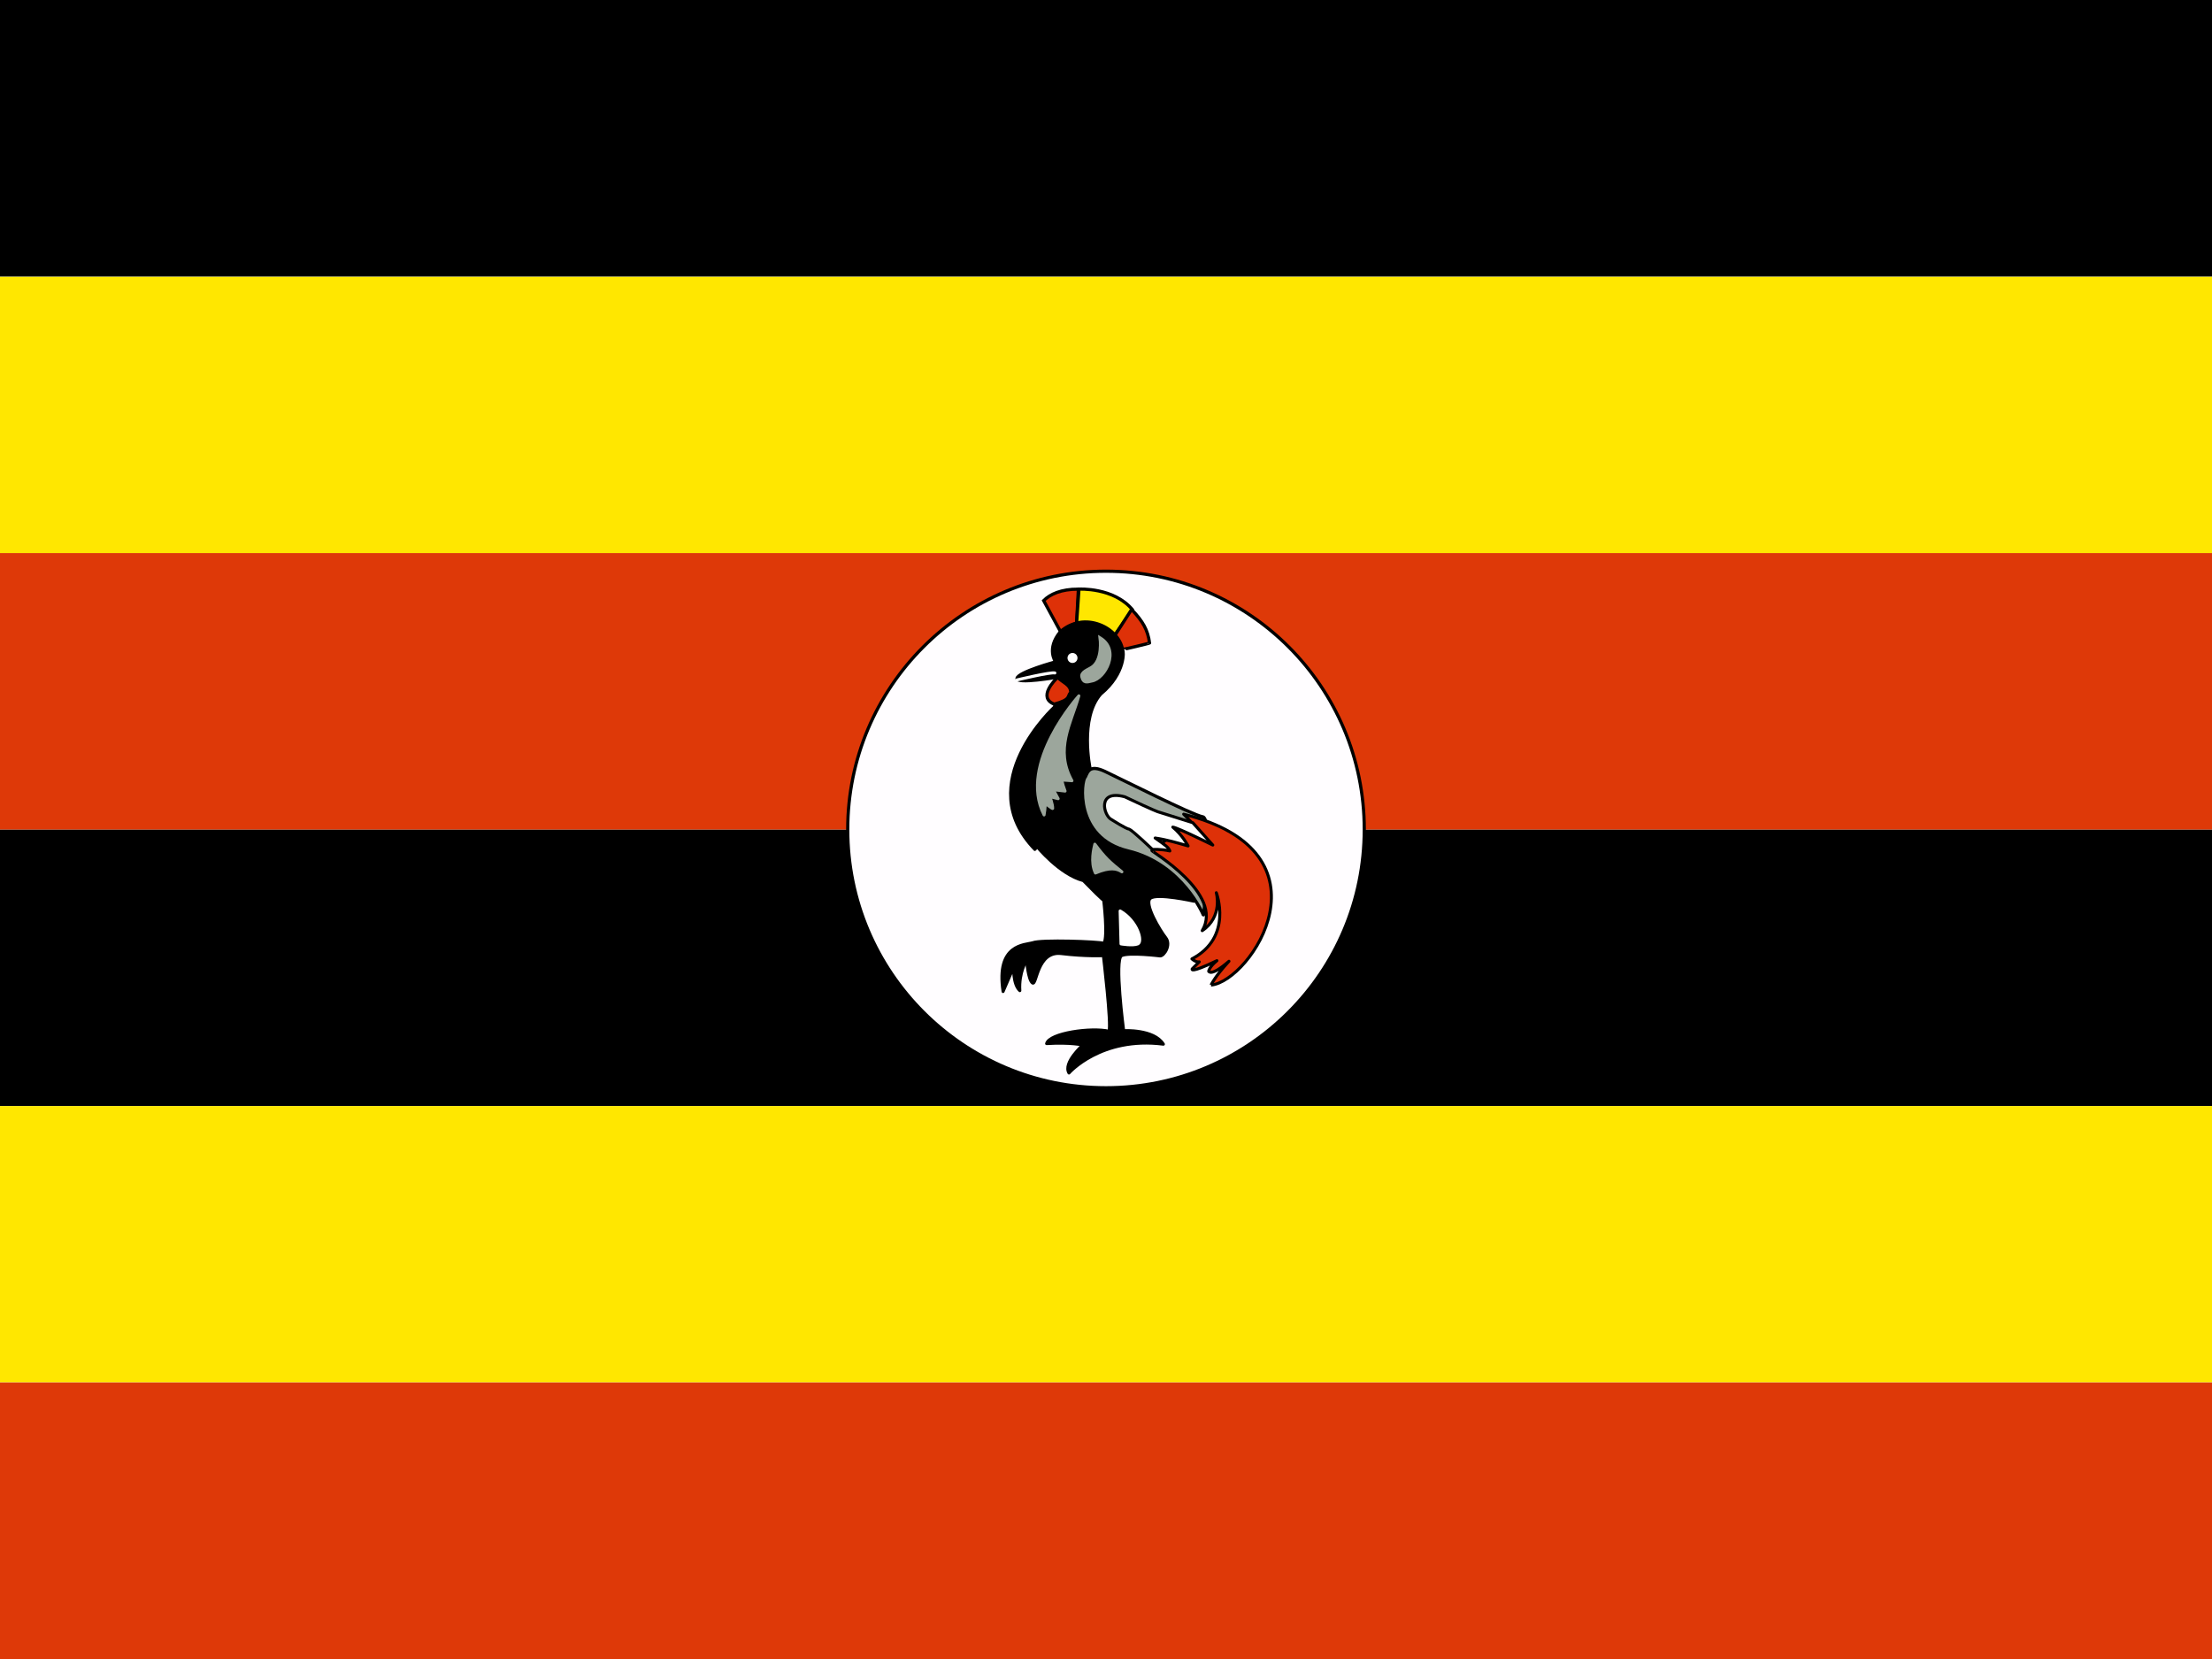
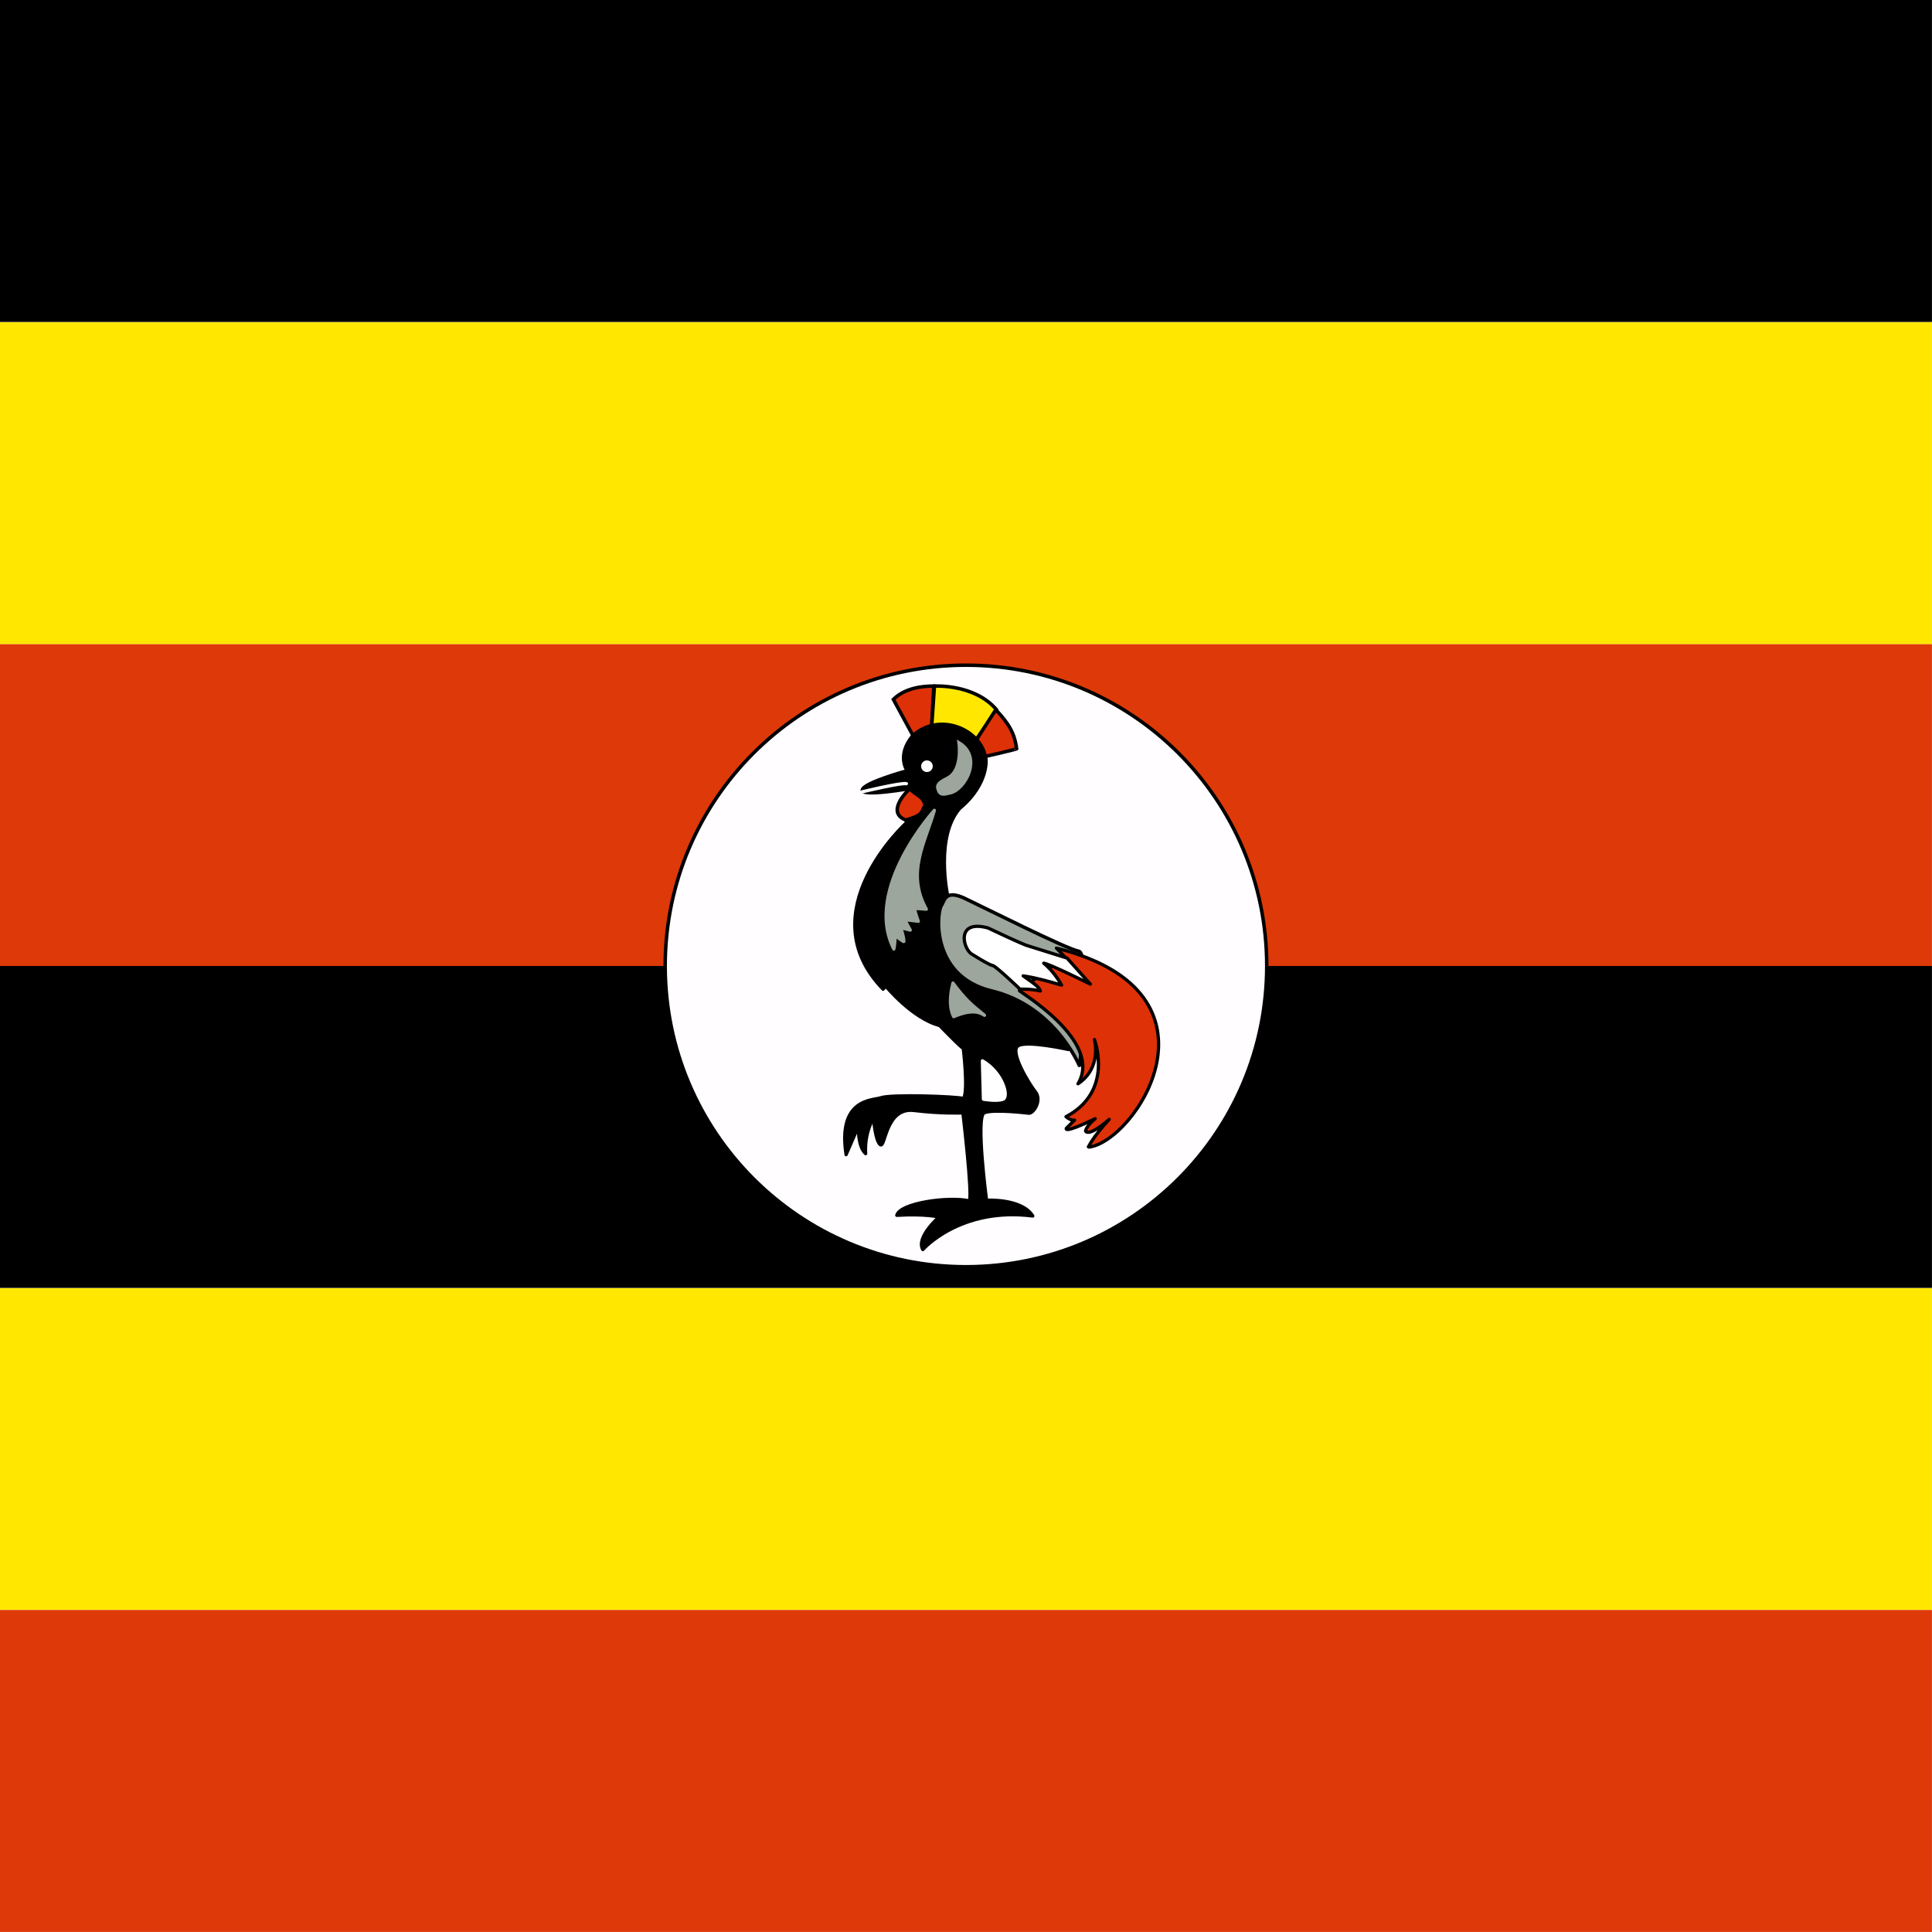
- <svg xmlns="http://www.w3.org/2000/svg" height="480" width="640" id="flag-icon-css-ug">
+ <svg xmlns="http://www.w3.org/2000/svg" height="512" width="512" id="flag-icon-css-ug">
  <defs>
    <clipPath id="a">
-       <path fill-opacity=".67" d="M-85.333 0h682.67v512h-682.67z" />
+       <path fill-opacity=".67" d="M124.02 0h496.06v496.06H124.02z" />
    </clipPath>
  </defs>
-   <g clip-path="url(#a)" transform="translate(80) scale(.9375)">
-     <path fill-rule="evenodd" fill="#ffe700" d="M-128 341.36h768v85.321h-768z" />
-     <path fill-rule="evenodd" d="M-128 256h768v85.321h-768z" />
-     <path fill-rule="evenodd" fill="#de3908" d="M-128 170.68h768v85.321h-768z" />
-     <path fill-rule="evenodd" fill="#ffe700" d="M-128 85.358h768v85.321h-768z" />
-     <path fill-rule="evenodd" d="M-128 0h768v85.321h-768z" />
-     <path d="M335.71 255.997c0 44.023-35.688 79.71-79.71 79.71s-79.71-35.687-79.71-79.71 35.687-79.71 79.71-79.71 79.71 35.687 79.71 79.71z" fill-rule="evenodd" stroke="#000" stroke-width=".986" fill="#fffdff" />
-     <path d="M241.936 194.89l-5.175-9.531c1.997-1.997 5.356-3.54 10.712-3.54 0 .363-.545 10.44-.545 10.44l-4.992 2.632z" fill-rule="evenodd" stroke="#000" stroke-width=".986" fill="#de3108" />
-     <path d="M246.926 192.354l.727-10.53s10.712-.636 16.522 6.354c.09-.09-5.72 8.17-5.72 8.17l-11.529-3.994z" fill-rule="evenodd" stroke="#000" stroke-width=".986" fill="#ffe700" />
-     <path d="M258.64 196.256l5.265-8.17c3.54 3.723 4.993 6.355 5.538 10.35.09.09-8.352 2.087-8.352 1.996s-2.36-4.085-2.45-4.176z" fill-rule="evenodd" stroke="#000" stroke-width=".986" fill="#de3108" />
-     <path stroke-linejoin="round" d="M244.57 331.153s9.895-11.348 29.14-8.896c-2.905-4.72-12.255-4.176-12.255-4.176s-2.905-22.06-.636-23.15 11.892.092 11.892.092c1.27 0 3.45-3.45 1.726-5.629-1.726-2.179-6.809-10.53-4.721-12.165 2.088-1.634 13.435.908 13.435.908l-32.045-41.032s-3.268-15.433 3.268-22.877c7.898-6.536 7.081-13.617 6.809-13.527-1.09-7.171-11.983-12.346-19.337-5.719-4.357 5.265-1.452 9.26-1.452 9.26s-11.439 3.086-11.893 5.083c-.454 1.998 12.891-.362 12.891-.362l-1.27 9.169s-25.964 23.602-6.083 44.028c.182-.091.636-.908.636-.908s6.99 8.624 14.342 10.53c6.9 7.082 6.265 5.992 6.265 5.992s1.361 11.166.09 13.345c-1.724-.545-19.335-1.18-21.969-.182-2.36.727-11.438.273-9.168 15.07 1.724-3.994 3.268-7.535 3.268-7.535s-.273 5.356 1.906 7.263c-.363-5.63 2.088-9.441 2.088-9.441s.454 6.173 1.816 7.08c1.362.908 1.362-9.986 8.897-9.078 7.534.908 12.981.636 12.981.636s2.542 21.333 1.725 23.33c-5.448-1.27-18.429.545-19.246 3.813 7.625-.454 11.167.454 11.167.454s-6.173 5.447-4.267 8.624z" fill-rule="evenodd" stroke="#000" stroke-linecap="round" stroke-width=".924" />
-     <path stroke-linejoin="round" d="M247.626 214.749s-18.892 20.823-10.741 36.757c.434-2.222.245-3.618.517-3.527-.454-.272 2.343 1.917 2.13 1.491.06-1.152-.852-3.62-.852-3.62l2.556.638-1.491-2.769 3.621.426s-1.278-3.408-.851-3.408c.425 0 2.981.212 2.981.212-5.372-9.641-.304-17.648 2.13-26.2z" fill-rule="evenodd" stroke="#9ca69c" stroke-linecap="round" stroke-width=".924" fill="#9ca69c" />
-     <path d="M254.19 196.887s1 7.172-2.905 9.26c-.635.454-3.086 1.27-2.723 2.724.454 1.997 1.543 1.633 3.087 1.27 4.084-.726 8.805-9.441 2.541-13.254z" fill-rule="evenodd" stroke="#9ca69c" stroke-width=".986" fill="#9ca69c" />
-     <path d="M247.204 203.063a1.543 1.543 0 1 1-3.087 0 1.543 1.543 0 0 1 3.087 0z" fill-rule="evenodd" fill="#fff" />
-     <path d="M241.118 209.052c-.999.817-6.264 6.264-1.09 8.26 5.357-1.452 3.904-2.45 5.084-3.63.03-2.451-2.663-3.087-3.994-4.63z" fill-rule="evenodd" stroke="#000" stroke-width=".986" fill="#de3108" />
-     <path stroke-linejoin="round" d="M252.554 260.53c-.272 1.18-1.452 5.538.182 8.897 4.54-1.907 6.627-1.362 8.17-.364-3.72-2.995-5.174-4.267-8.352-8.533z" fill-rule="evenodd" stroke="#9ca69c" stroke-linecap="round" stroke-width=".924" fill="#9ca69c" />
-     <path stroke-linejoin="round" d="M260.366 281.137l.272 10.168s3.541.635 5.175 0c1.634-.636-.091-7.081-5.447-10.168z" fill-rule="evenodd" stroke="#fff" stroke-linecap="round" stroke-width=".924" fill="#fff" />
-     <path d="M286.053 282.405s-6.536-15.795-23.24-19.79-14.525-21.787-13.163-22.877c.727-1.543 1.271-3.903 6.082-1.633 4.812 2.27 26.963 13.435 30.14 13.98s.454 30.684.181 30.32z" fill-rule="evenodd" stroke="#000" stroke-width=".986" fill="#9ca69c" />
-     <path stroke-linejoin="round" d="M270.167 262.526c-.272.182 22.332 13.345 15.523 24.693 6.446-4.267 4.358-11.71 4.358-11.71s5.265 13.707-7.535 20.425c1.362 1.18 2.27.907 2.27.907l-2.18 2.18s-.998 1.633 7.627-2.543c-2.361 1.907-2.542 3.268-2.542 3.268s.635 1.816 6.264-3.086c-4.54 4.902-5.538 7.444-5.538 7.353 12.255-1.09 38.944-40.942-8.443-52.744 2.543 2.634 2.179 2.27 2.179 2.27l-11.983 8.987z" fill-rule="evenodd" stroke="#000" stroke-width=".924" fill="#de3108" />
-     <path stroke-linejoin="round" d="M271.165 258.624c3.087 2.179 4.175 2.905 4.539 3.995-2.814-.635-5.356-.454-5.356-.454s-6.082-5.81-7.172-6.264c-.817 0-5.537-2.996-5.537-2.996-2.36-1.18-4.539-9.35 4.176-6.99 8.986 4.266 10.257 4.63 10.257 4.63l10.713 3.359 6.173 6.9s-10.984-5.448-12.346-5.539c2.995 2.451 4.72 5.81 4.72 5.81-3.48-.999-6.505-1.906-10.167-2.45z" fill-rule="evenodd" stroke="#000" stroke-linecap="round" stroke-width=".924" fill="#fff" />
-     <path d="M228.413 209.87s10.53-2.542 11.801-2.18" stroke="#fff" stroke-linecap="round" stroke-width=".924" fill="none" />
-     <path fill-rule="evenodd" fill="#de3908" d="M-128 426.68h768v85.321h-768z" />
+   <g clip-path="url(#a)" transform="translate(-128) scale(1.0321)">
+     <path fill-rule="evenodd" fill="#ffe700" d="M0 330.73h744.09v82.665H0z" />
+     <path fill-rule="evenodd" d="M0 248.03h744.09v82.665H0z" />
+     <path fill-rule="evenodd" fill="#de3908" d="M0 165.37h744.09v82.665H0z" />
+     <path fill-rule="evenodd" fill="#ffe700" d="M0 82.701h744.09v82.665H0z" />
+     <path fill-rule="evenodd" d="M0 0h744.09v82.665H0z" />
+     <path d="M449.276 248.03c0 42.653-34.577 77.23-77.23 77.23s-77.23-34.577-77.23-77.23 34.577-77.23 77.23-77.23 77.23 34.577 77.23 77.23z" fill-rule="evenodd" stroke="#000" stroke-width=".895" fill="#fffdff" />
+     <path d="M358.42 188.825l-5.014-9.235c1.935-1.935 5.19-3.43 10.38-3.43 0 .352-.529 10.115-.529 10.115l-4.837 2.55z" fill-rule="evenodd" stroke="#000" stroke-width=".895" fill="#de3108" />
+     <path d="M363.255 186.368l.704-10.203s10.38-.616 16.008 6.156c.088-.088-5.54 7.916-5.54 7.916l-11.172-3.87z" fill-rule="evenodd" stroke="#000" stroke-width=".895" fill="#ffe700" />
+     <path d="M374.605 190.148l5.101-7.915c3.43 3.606 4.837 6.157 5.365 10.027.088.088-8.092 2.023-8.092 1.935s-2.286-3.959-2.374-4.047z" fill-rule="evenodd" stroke="#000" stroke-width=".895" fill="#de3108" />
+     <path stroke-linejoin="round" d="M360.972 320.847s9.587-10.994 28.234-8.619c-2.815-4.574-11.874-4.046-11.874-4.046s-2.814-21.373-.616-22.429 11.522.088 11.522.088c1.231 0 3.343-3.342 1.672-5.453-1.672-2.111-6.597-10.203-4.574-11.787 2.023-1.582 13.017.88 13.017.88l-31.048-39.756s-3.166-14.952 3.166-22.164c7.653-6.333 6.861-13.194 6.597-13.106-1.056-6.948-11.61-11.962-18.734-5.54-4.222 5.1-1.408 8.97-1.408 8.97s-11.082 2.99-11.522 4.926c-.44 1.935 12.49-.352 12.49-.352l-1.232 8.884S331.507 234.21 350.77 254c.176-.088.616-.88.616-.88s6.773 8.357 13.897 10.203c6.684 6.861 6.07 5.805 6.07 5.805s1.318 10.82.087 12.93c-1.671-.528-18.734-1.143-21.286-.176-2.286.704-11.082.264-8.883 14.6 1.67-3.87 3.166-7.3 3.166-7.3s-.264 5.19 1.848 7.037c-.352-5.454 2.023-9.147 2.023-9.147s.44 5.98 1.758 6.86c1.32.88 1.32-9.675 8.62-8.796 7.3.88 12.578.616 12.578.616s2.463 20.67 1.671 22.605c-5.278-1.232-17.855.528-18.647 3.694 7.388-.44 10.82.44 10.82.44s-5.982 5.277-4.135 8.355z" fill-rule="evenodd" stroke="#000" stroke-linecap="round" stroke-width=".839" />
+     <path stroke-linejoin="round" d="M363.934 208.066s-18.304 20.175-10.407 35.613c.42-2.153.237-3.505.5-3.417-.44-.264 2.27 1.857 2.064 1.444.058-1.116-.825-3.508-.825-3.508l2.477.62-1.446-2.684 3.51.413s-1.239-3.303-.826-3.303c.412 0 2.89.207 2.89.207-5.206-9.342-.296-17.1 2.063-25.385z" fill-rule="evenodd" stroke="#9ca69c" stroke-linecap="round" stroke-width=".839" fill="#9ca69c" />
+     <path d="M370.293 190.76s.968 6.948-2.814 8.97c-.616.44-2.99 1.233-2.639 2.64.44 1.935 1.495 1.583 2.99 1.231 3.958-.704 8.532-9.147 2.463-12.841z" fill-rule="evenodd" stroke="#9ca69c" stroke-width=".895" fill="#9ca69c" />
+     <path d="M363.524 196.743a1.495 1.495 0 1 1-2.99 0 1.495 1.495 0 0 1 2.99 0z" fill-rule="evenodd" fill="#fff" />
+     <path d="M357.628 202.545c-.968.792-6.07 6.07-1.056 8.005 5.19-1.408 3.782-2.375 4.926-3.519.03-2.374-2.58-2.99-3.87-4.486z" fill-rule="evenodd" stroke="#000" stroke-width=".895" fill="#de3108" />
+     <path stroke-linejoin="round" d="M368.709 252.422c-.264 1.144-1.407 5.365.175 8.62 4.399-1.847 6.421-1.32 7.917-.352-3.606-2.903-5.013-4.134-8.092-8.268z" fill-rule="evenodd" stroke="#9ca69c" stroke-linecap="round" stroke-width=".839" fill="#9ca69c" />
+     <path stroke-linejoin="round" d="M376.277 272.388l.264 9.85s3.43.617 5.013 0c1.584-.615-.088-6.86-5.277-9.85z" fill-rule="evenodd" stroke="#fff" stroke-linecap="round" stroke-width=".839" fill="#fff" />
+     <path d="M401.165 273.617s-6.333-15.305-22.517-19.175-14.073-21.109-12.753-22.165c.704-1.495 1.231-3.782 5.893-1.582 4.662 2.198 26.123 13.016 29.201 13.544s.44 29.73.176 29.378z" fill-rule="evenodd" stroke="#000" stroke-width=".895" fill="#9ca69c" />
+     <path stroke-linejoin="round" d="M385.773 254.356c-.264.176 21.637 12.93 15.04 23.924 6.246-4.134 4.222-11.346 4.222-11.346s5.101 13.281-7.3 19.79c1.32 1.144 2.2.88 2.2.88l-2.112 2.11s-.968 1.583 7.388-2.463c-2.287 1.848-2.462 3.167-2.462 3.167s.615 1.76 6.068-2.99c-4.398 4.75-5.365 7.212-5.365 7.124 11.874-1.056 37.733-39.668-8.18-51.103 2.463 2.552 2.11 2.2 2.11 2.2l-11.61 8.707z" fill-rule="evenodd" stroke="#000" stroke-width=".839" fill="#de3108" />
+     <path stroke-linejoin="round" d="M386.74 250.575c2.99 2.111 4.045 2.815 4.397 3.87-2.726-.615-5.189-.44-5.189-.44s-5.893-5.628-6.948-6.068c-.792 0-5.366-2.903-5.366-2.903-2.286-1.143-4.397-9.059 4.047-6.772 8.706 4.133 9.938 4.486 9.938 4.486l10.379 3.254 5.98 6.685s-10.641-5.278-11.96-5.366c2.902 2.375 4.573 5.63 4.573 5.63-3.372-.969-6.303-1.848-9.851-2.376z" fill-rule="evenodd" stroke="#000" stroke-linecap="round" stroke-width=".839" fill="#fff" />
+     <path d="M345.318 203.338s10.203-2.463 11.434-2.11" stroke="#fff" stroke-linecap="round" stroke-width=".839" fill="none" />
+     <path fill-rule="evenodd" fill="#de3908" d="M0 413.4h744.09v82.665H0z" />
  </g>
</svg>
